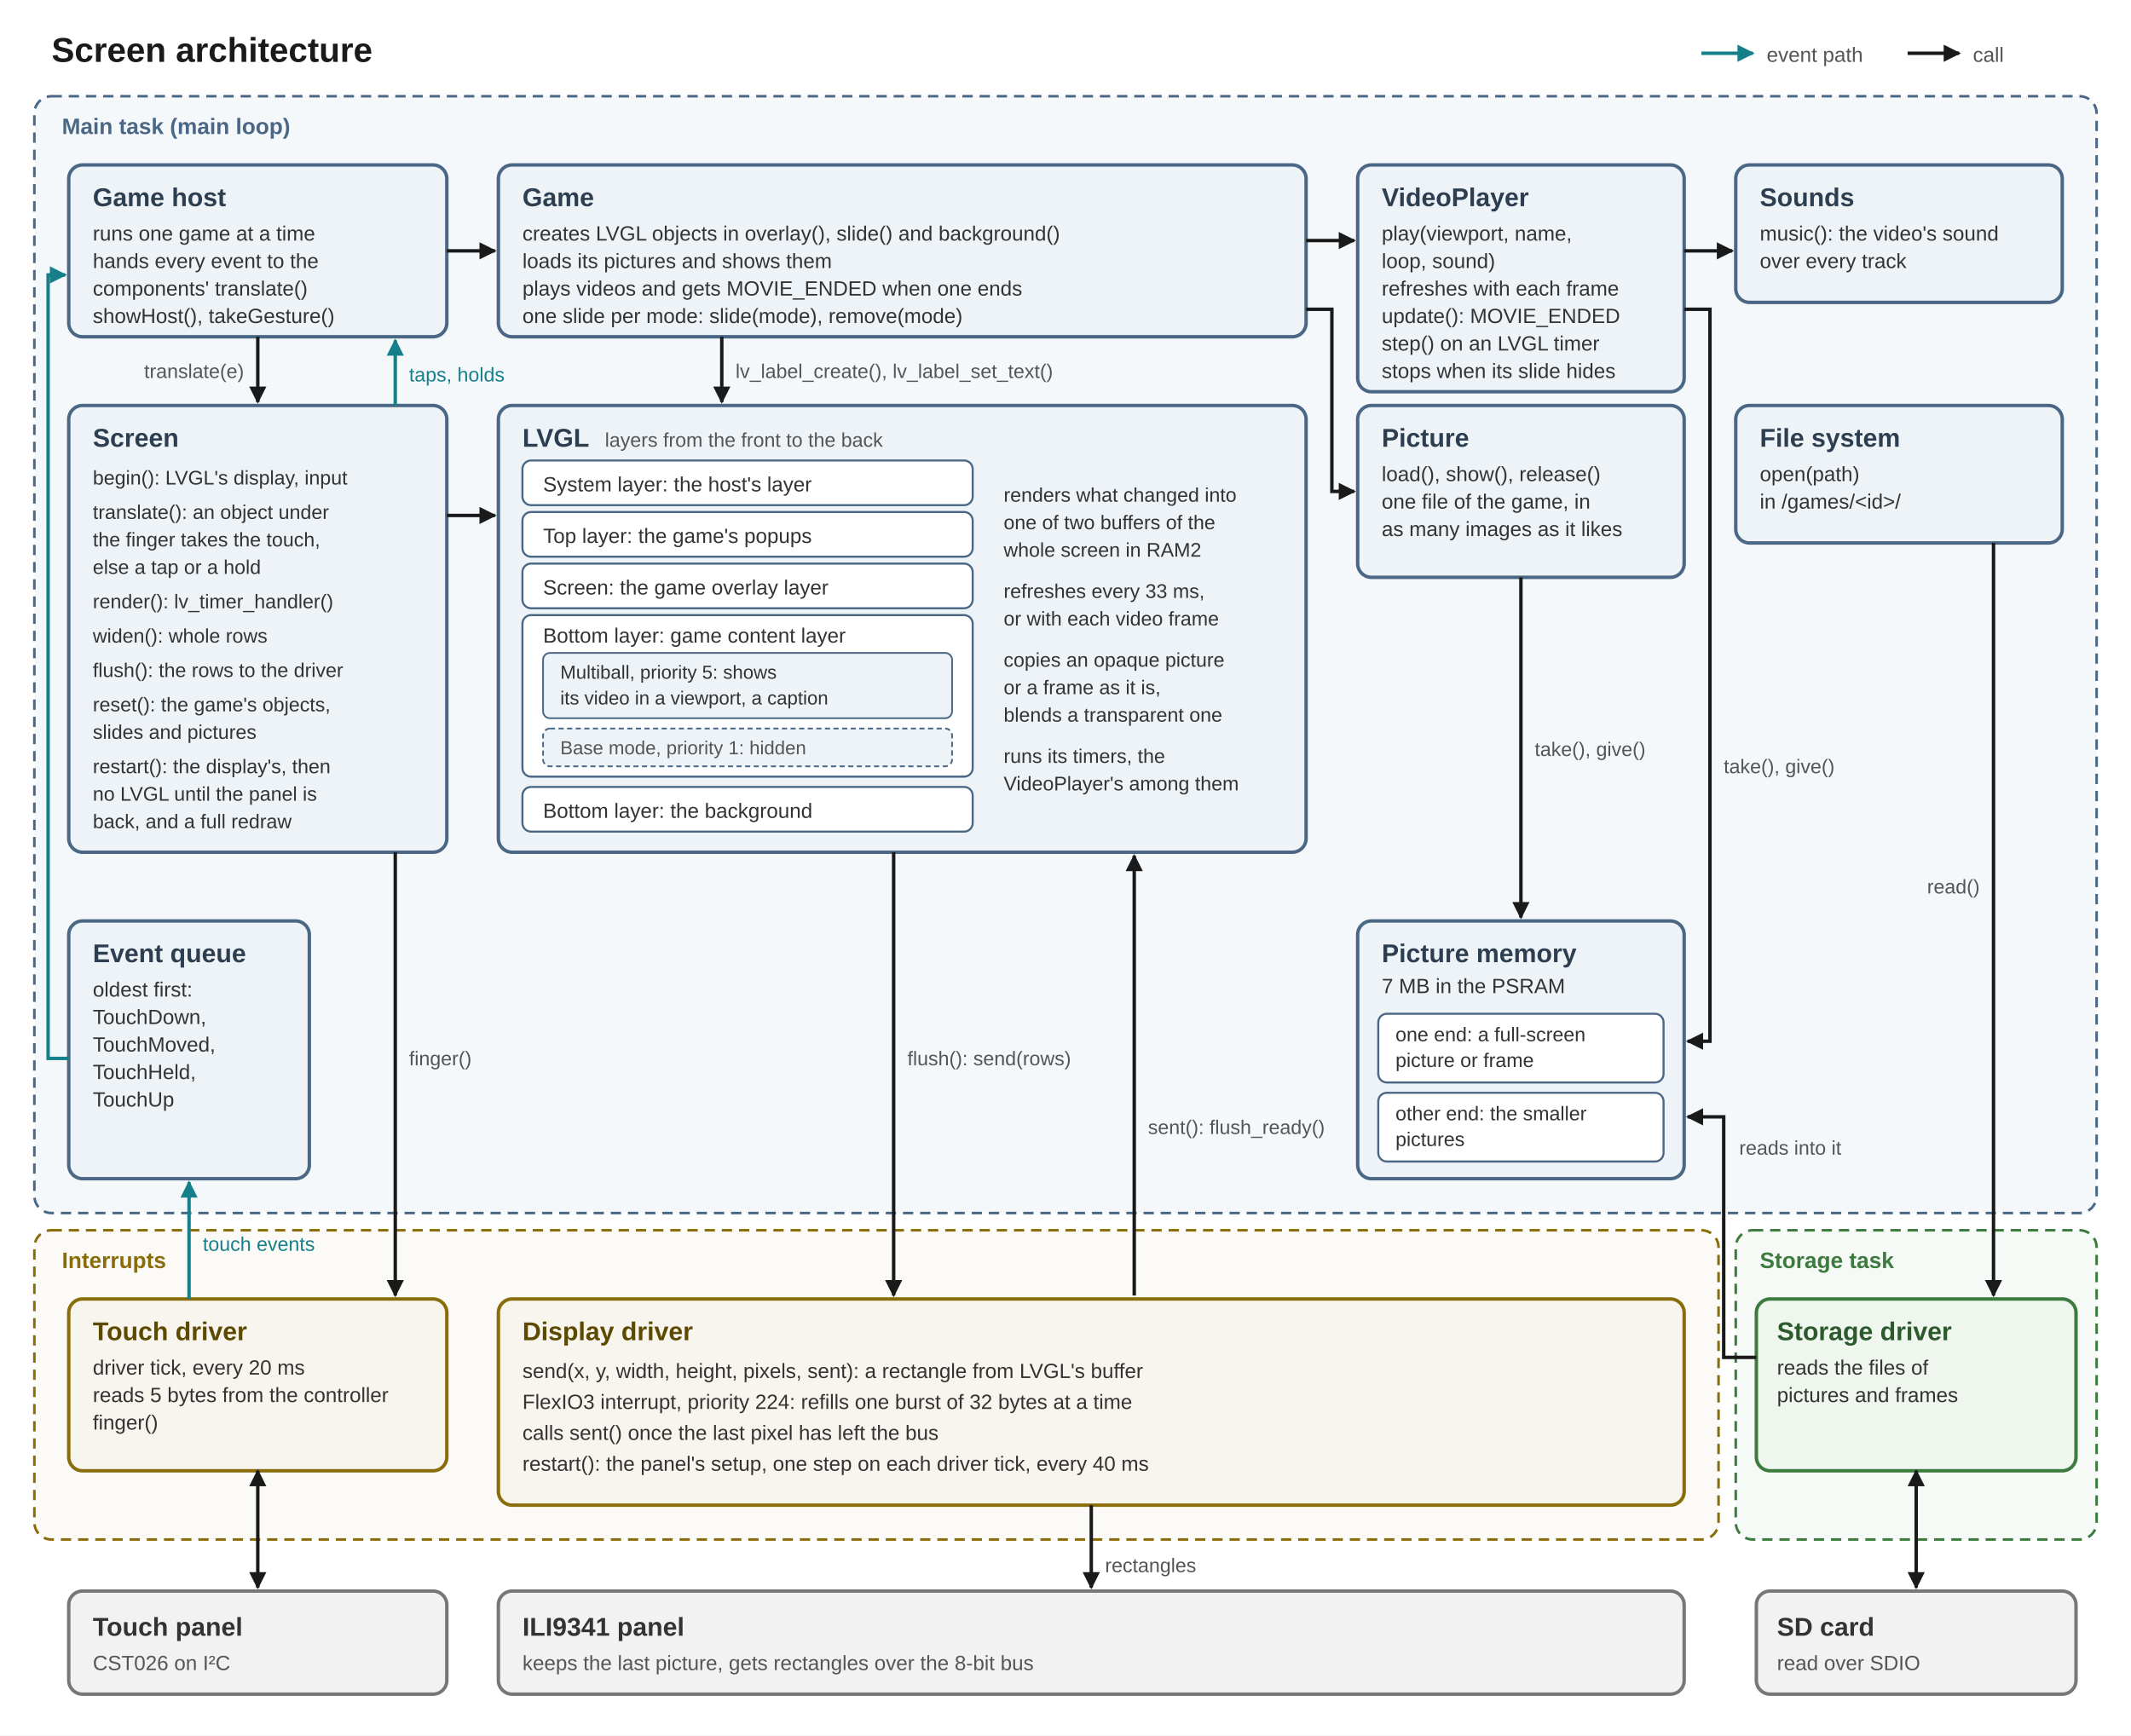
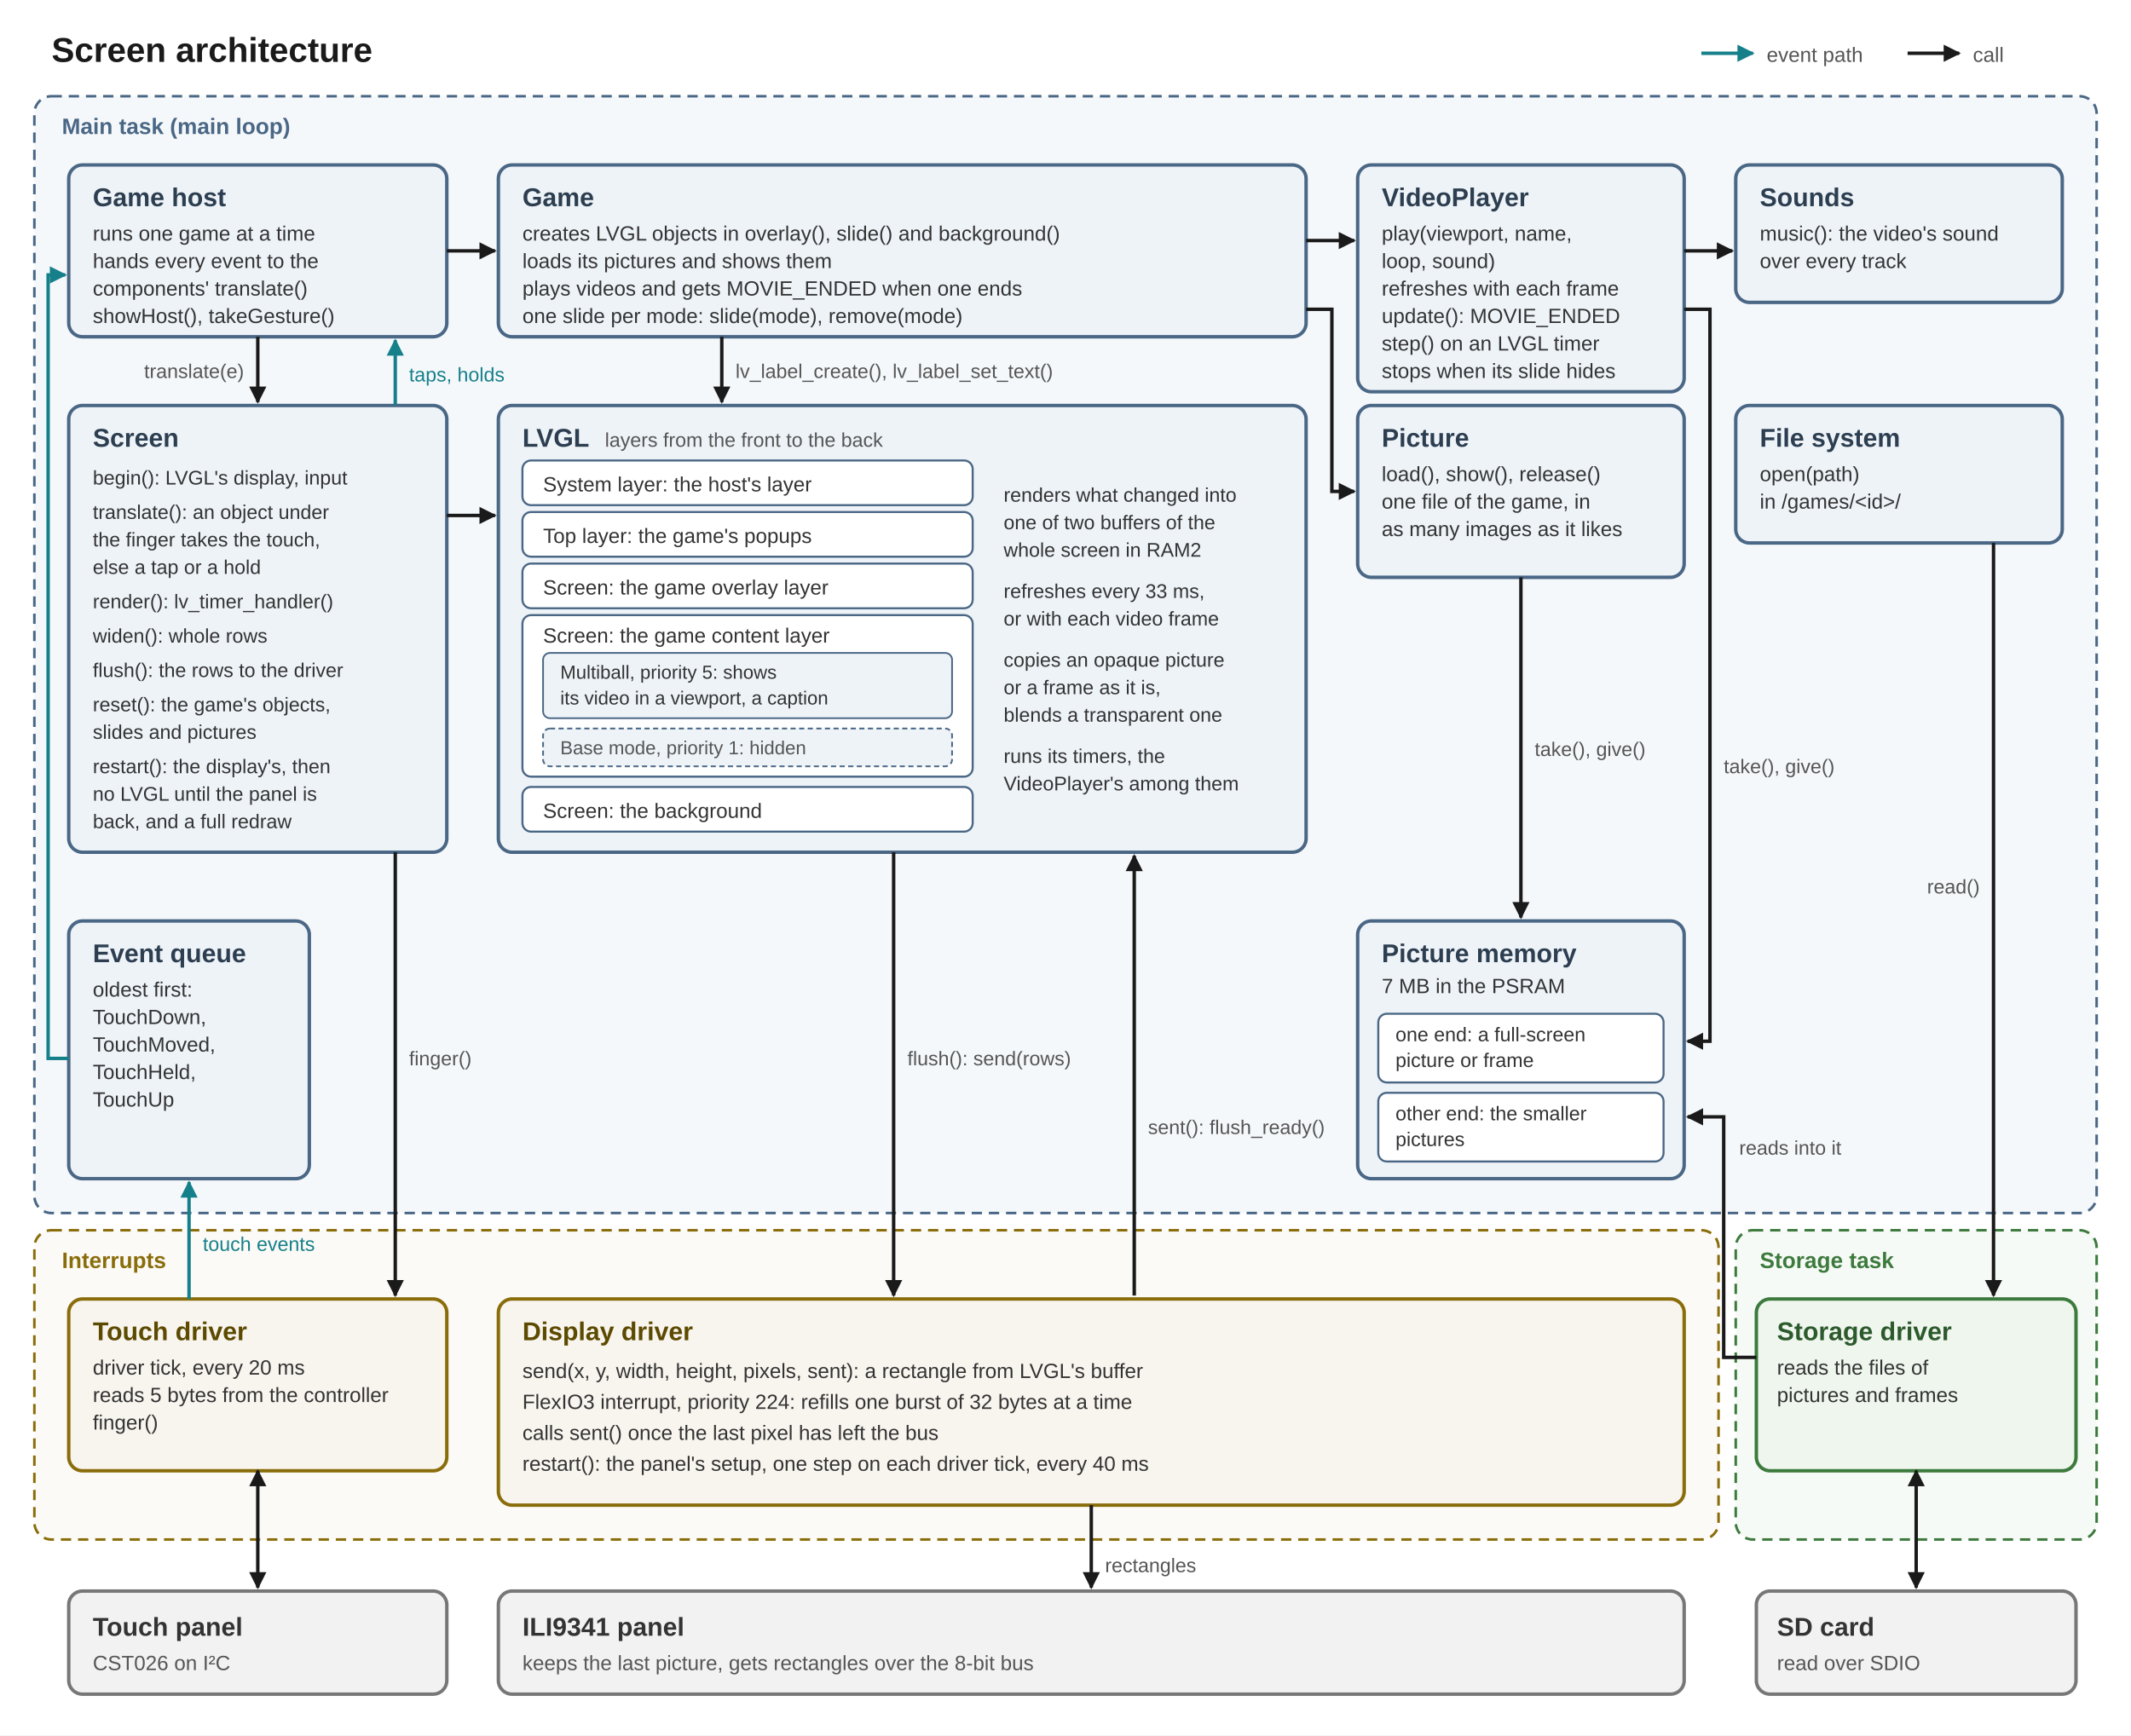
<svg xmlns="http://www.w3.org/2000/svg" viewBox="0 0 1240 1010" font-family="Segoe UI, Arial, sans-serif">
  <defs>
    <marker id="ev" viewBox="0 0 10 10" refX="9" refY="5" markerWidth="5" markerHeight="5" orient="auto-start-reverse">
      <path d="M0 0 L10 5 L0 10 z" fill="#16808a" />
    </marker>
    <marker id="call" viewBox="0 0 10 10" refX="9" refY="5" markerWidth="5" markerHeight="5" orient="auto-start-reverse">
      <path d="M0 0 L10 5 L0 10 z" fill="#1a1a1a" />
    </marker>
  </defs>
  <rect x="0" y="0" width="1240" height="1010" fill="#ffffff" />
  <text x="30" y="36" font-size="20" font-weight="700" fill="#1a1a1a">Screen architecture</text>
  <line x1="990" y1="31" x2="1020" y2="31" stroke="#16808a" stroke-width="2" marker-end="url(#ev)" />
  <text x="1028" y="36" font-size="12" fill="#555">event path</text>
  <line x1="1110" y1="31" x2="1140" y2="31" stroke="#1a1a1a" stroke-width="2" marker-end="url(#call)" />
  <text x="1148" y="36" font-size="12" fill="#555">call</text>
  <rect x="20" y="56" width="1200" height="650" rx="10" fill="#f5f8fb" stroke="#4a6785" stroke-width="1.5" stroke-dasharray="6 4" />
  <text x="36" y="78" font-size="13" font-weight="700" fill="#4a6785">Main task (main loop)</text>
  <rect x="40" y="96" width="220" height="100" rx="8" fill="#eef3f8" stroke="#4a6785" stroke-width="2" />
  <text x="54" y="120" font-size="15" font-weight="700" fill="#2c3e50">Game host</text>
  <text x="54" y="140" font-size="12" fill="#333">runs one game at a time</text>
  <text x="54" y="156" font-size="12" fill="#333">hands every event to the</text>
  <text x="54" y="172" font-size="12" fill="#333">components' translate()</text>
  <text x="54" y="188" font-size="12" fill="#333">showHost(), takeGesture()</text>
  <rect x="290" y="96" width="470" height="100" rx="8" fill="#eef3f8" stroke="#4a6785" stroke-width="2" />
  <text x="304" y="120" font-size="15" font-weight="700" fill="#2c3e50">Game</text>
  <text x="304" y="140" font-size="12" fill="#333">creates LVGL objects in overlay(), slide() and background()</text>
  <text x="304" y="156" font-size="12" fill="#333">loads its pictures and shows them</text>
  <text x="304" y="172" font-size="12" fill="#333">plays videos and gets MOVIE_ENDED when one ends</text>
  <text x="304" y="188" font-size="12" fill="#333">one slide per mode: slide(mode), remove(mode)</text>
  <rect x="790" y="96" width="190" height="132" rx="8" fill="#eef3f8" stroke="#4a6785" stroke-width="2" />
  <text x="804" y="120" font-size="15" font-weight="700" fill="#2c3e50">VideoPlayer</text>
  <text x="804" y="140" font-size="12" fill="#333">play(viewport, name,</text>
  <text x="804" y="156" font-size="12" fill="#333">loop, sound)</text>
  <text x="804" y="172" font-size="12" fill="#333">refreshes with each frame</text>
  <text x="804" y="188" font-size="12" fill="#333">update(): MOVIE_ENDED</text>
  <text x="804" y="204" font-size="12" fill="#333">step() on an LVGL timer</text>
  <text x="804" y="220" font-size="12" fill="#333">stops when its slide hides</text>
  <rect x="1010" y="96" width="190" height="80" rx="8" fill="#eef3f8" stroke="#4a6785" stroke-width="2" />
  <text x="1024" y="120" font-size="15" font-weight="700" fill="#2c3e50">Sounds</text>
  <text x="1024" y="140" font-size="12" fill="#333">music(): the video's sound</text>
  <text x="1024" y="156" font-size="12" fill="#333">over every track</text>
  <rect x="40" y="236" width="220" height="260" rx="8" fill="#eef3f8" stroke="#4a6785" stroke-width="2" />
  <text x="54" y="260" font-size="15" font-weight="700" fill="#2c3e50">Screen</text>
  <text x="54" y="282" font-size="11.5" fill="#333">begin(): LVGL's display, input</text>
  <text x="54" y="302" font-size="11.5" fill="#333">translate(): an object under</text>
  <text x="54" y="318" font-size="11.5" fill="#333">the finger takes the touch,</text>
  <text x="54" y="334" font-size="11.5" fill="#333">else a tap or a hold</text>
  <text x="54" y="354" font-size="11.5" fill="#333">render(): lv_timer_handler()</text>
  <text x="54" y="374" font-size="11.5" fill="#333">widen(): whole rows</text>
  <text x="54" y="394" font-size="11.5" fill="#333">flush(): the rows to the driver</text>
  <text x="54" y="414" font-size="11.5" fill="#333">reset(): the game's objects,</text>
  <text x="54" y="430" font-size="11.5" fill="#333">slides and pictures</text>
  <text x="54" y="450" font-size="11.5" fill="#333">restart(): the display's, then</text>
  <text x="54" y="466" font-size="11.5" fill="#333">no LVGL until the panel is</text>
  <text x="54" y="482" font-size="11.5" fill="#333">back, and a full redraw</text>
  <rect x="290" y="236" width="470" height="260" rx="8" fill="#eef3f8" stroke="#4a6785" stroke-width="2" />
  <text x="304" y="260" font-size="15" font-weight="700" fill="#2c3e50">LVGL</text>
  <text x="352" y="260" font-size="11.5" fill="#555">layers from the front to the back</text>
  <rect x="304" y="268" width="262" height="26" rx="5" fill="#ffffff" stroke="#4a6785" stroke-width="1.2" />
  <text x="316" y="286" font-size="12" fill="#333">System layer: the host's layer</text>
  <rect x="304" y="298" width="262" height="26" rx="5" fill="#ffffff" stroke="#4a6785" stroke-width="1.2" />
  <text x="316" y="316" font-size="12" fill="#333">Top layer: the game's popups</text>
  <rect x="304" y="328" width="262" height="26" rx="5" fill="#ffffff" stroke="#4a6785" stroke-width="1.2" />
  <text x="316" y="346" font-size="12" fill="#333">Screen: the game overlay layer</text>
  <rect x="304" y="358" width="262" height="94" rx="5" fill="#ffffff" stroke="#4a6785" stroke-width="1.2" />
-   <text x="316" y="374" font-size="12" fill="#333">Bottom layer: game content layer</text>
+   <text x="316" y="374" font-size="12" fill="#333">Screen: the game content layer</text>
  <rect x="316" y="380" width="238" height="38" rx="4" fill="#eef3f8" stroke="#4a6785" stroke-width="1" />
  <text x="326" y="395" font-size="11" fill="#333">Multiball, priority 5: shows</text>
  <text x="326" y="410" font-size="11" fill="#333">its video in a viewport, a caption</text>
  <rect x="316" y="424" width="238" height="22" rx="4" fill="#eef3f8" stroke="#4a6785" stroke-width="1" stroke-dasharray="3 2" />
  <text x="326" y="439" font-size="11" fill="#555">Base mode, priority 1: hidden</text>
  <rect x="304" y="458" width="262" height="26" rx="5" fill="#ffffff" stroke="#4a6785" stroke-width="1.2" />
-   <text x="316" y="476" font-size="12" fill="#333">Bottom layer: the background</text>
+   <text x="316" y="476" font-size="12" fill="#333">Screen: the background</text>
  <text x="584" y="292" font-size="11.5" fill="#333">renders what changed into</text>
  <text x="584" y="308" font-size="11.5" fill="#333">one of two buffers of the</text>
  <text x="584" y="324" font-size="11.5" fill="#333">whole screen in RAM2</text>
  <text x="584" y="348" font-size="11.5" fill="#333" data-fig="t_refr">refreshes every 33 ms,</text>
  <text x="584" y="364" font-size="11.5" fill="#333">or with each video frame</text>
  <text x="584" y="388" font-size="11.5" fill="#333">copies an opaque picture</text>
  <text x="584" y="404" font-size="11.5" fill="#333">or a frame as it is,</text>
  <text x="584" y="420" font-size="11.5" fill="#333">blends a transparent one</text>
  <text x="584" y="444" font-size="11.5" fill="#333">runs its timers, the</text>
  <text x="584" y="460" font-size="11.5" fill="#333">VideoPlayer's among them</text>
  <rect x="790" y="236" width="190" height="100" rx="8" fill="#eef3f8" stroke="#4a6785" stroke-width="2" />
  <text x="804" y="260" font-size="15" font-weight="700" fill="#2c3e50">Picture</text>
  <text x="804" y="280" font-size="12" fill="#333">load(), show(), release()</text>
  <text x="804" y="296" font-size="12" fill="#333">one file of the game, in</text>
  <text x="804" y="312" font-size="12" fill="#333">as many images as it likes</text>
  <rect x="1010" y="236" width="190" height="80" rx="8" fill="#eef3f8" stroke="#4a6785" stroke-width="2" />
  <text x="1024" y="260" font-size="15" font-weight="700" fill="#2c3e50">File system</text>
  <text x="1024" y="280" font-size="12" fill="#333">open(path)</text>
  <text x="1024" y="296" font-size="12" fill="#333">in /games/&lt;id&gt;/</text>
  <rect x="40" y="536" width="140" height="150" rx="8" fill="#eef3f8" stroke="#4a6785" stroke-width="2" />
  <text x="54" y="560" font-size="15" font-weight="700" fill="#2c3e50">Event queue</text>
  <text x="54" y="580" font-size="12" fill="#333">oldest first:</text>
  <text x="54" y="596" font-size="12" fill="#333">TouchDown,</text>
  <text x="54" y="612" font-size="12" fill="#333">TouchMoved,</text>
  <text x="54" y="628" font-size="12" fill="#333">TouchHeld,</text>
  <text x="54" y="644" font-size="12" fill="#333">TouchUp</text>
  <rect x="790" y="536" width="190" height="150" rx="8" fill="#eef3f8" stroke="#4a6785" stroke-width="2" />
  <text x="804" y="560" font-size="15" font-weight="700" fill="#2c3e50">Picture memory</text>
  <text x="804" y="578" font-size="12" fill="#333" data-fig="b_pictures">7 MB in the PSRAM</text>
  <rect x="802" y="590" width="166" height="40" rx="5" fill="#ffffff" stroke="#4a6785" stroke-width="1.2" />
  <text x="812" y="606" font-size="11.5" fill="#333">one end: a full-screen</text>
  <text x="812" y="621" font-size="11.5" fill="#333">picture or frame</text>
  <rect x="802" y="636" width="166" height="40" rx="5" fill="#ffffff" stroke="#4a6785" stroke-width="1.2" />
  <text x="812" y="652" font-size="11.5" fill="#333">other end: the smaller</text>
  <text x="812" y="667" font-size="11.5" fill="#333">pictures</text>
  <rect x="20" y="716" width="980" height="180" rx="10" fill="#fcfaf6" stroke="#8a6d0b" stroke-width="1.5" stroke-dasharray="6 4" />
  <text x="36" y="738" font-size="13" font-weight="700" fill="#8a6d0b">Interrupts</text>
  <rect x="40" y="756" width="220" height="100" rx="8" fill="#f8f4ee" stroke="#8a6d0b" stroke-width="2" />
  <text x="54" y="780" font-size="15" font-weight="700" fill="#5c4a00">Touch driver</text>
  <text x="54" y="800" font-size="12" fill="#333" data-fig="t_ttick">driver tick, every 20 ms</text>
  <text x="54" y="816" font-size="12" fill="#333" data-fig="n_touch_data">reads 5 bytes from the controller</text>
  <text x="54" y="832" font-size="12" fill="#333">finger()</text>
  <rect x="290" y="756" width="690" height="120" rx="8" fill="#f8f4ee" stroke="#8a6d0b" stroke-width="2" />
  <text x="304" y="780" font-size="15" font-weight="700" fill="#5c4a00">Display driver</text>
  <text x="304" y="802" font-size="12" fill="#333">send(x, y, width, height, pixels, sent): a rectangle from LVGL's buffer</text>
  <text x="304" y="820" font-size="12" fill="#333" data-fig="n_burst">FlexIO3 interrupt, priority 224: refills one burst of 32 bytes at a time</text>
  <text x="304" y="838" font-size="12" fill="#333">calls sent() once the last pixel has left the bus</text>
  <text x="304" y="856" font-size="12" fill="#333" data-fig="t_dtick">restart(): the panel's setup, one step on each driver tick, every 40 ms</text>
  <rect x="1010" y="716" width="210" height="180" rx="10" fill="#f6faf6" stroke="#3d7a3d" stroke-width="1.5" stroke-dasharray="6 4" />
  <text x="1024" y="738" font-size="13" font-weight="700" fill="#3d7a3d">Storage task</text>
  <rect x="1022" y="756" width="186" height="100" rx="8" fill="#eef6ee" stroke="#3d7a3d" stroke-width="2" />
  <text x="1034" y="780" font-size="15" font-weight="700" fill="#2d5a2d">Storage driver</text>
  <text x="1034" y="800" font-size="12" fill="#333">reads the files of</text>
  <text x="1034" y="816" font-size="12" fill="#333">pictures and frames</text>
  <rect x="40" y="926" width="220" height="60" rx="8" fill="#f2f2f2" stroke="#777" stroke-width="2" />
  <text x="54" y="952" font-size="15" font-weight="700" fill="#333">Touch panel</text>
  <text x="54" y="972" font-size="12" fill="#555">CST026 on I²C</text>
  <rect x="290" y="926" width="690" height="60" rx="8" fill="#f2f2f2" stroke="#777" stroke-width="2" />
  <text x="304" y="952" font-size="15" font-weight="700" fill="#333">ILI9341 panel</text>
  <text x="304" y="972" font-size="12" fill="#555">keeps the last picture, gets rectangles over the 8-bit bus</text>
  <rect x="1022" y="926" width="186" height="60" rx="8" fill="#f2f2f2" stroke="#777" stroke-width="2" />
  <text x="1034" y="952" font-size="15" font-weight="700" fill="#333">SD card</text>
  <text x="1034" y="972" font-size="12" fill="#555">read over SDIO</text>
  <line x1="260" y1="146" x2="288" y2="146" stroke="#1a1a1a" stroke-width="2" marker-end="url(#call)" />
  <line x1="150" y1="196" x2="150" y2="234" stroke="#1a1a1a" stroke-width="2" marker-end="url(#call)" />
  <text x="142" y="220" text-anchor="end" font-size="11.5" fill="#555">translate(e)</text>
  <line x1="420" y1="196" x2="420" y2="234" stroke="#1a1a1a" stroke-width="2" marker-end="url(#call)" />
  <text x="428" y="220" font-size="11.5" fill="#555">lv_label_create(), lv_label_set_text()</text>
  <line x1="760" y1="140" x2="788" y2="140" stroke="#1a1a1a" stroke-width="2" marker-end="url(#call)" />
  <path d="M760 180 H775 V286 H788" fill="none" stroke="#1a1a1a" stroke-width="2" marker-end="url(#call)" />
  <line x1="980" y1="146" x2="1008" y2="146" stroke="#1a1a1a" stroke-width="2" marker-end="url(#call)" />
  <line x1="260" y1="300" x2="288" y2="300" stroke="#1a1a1a" stroke-width="2" marker-end="url(#call)" />
  <line x1="885" y1="336" x2="885" y2="534" stroke="#1a1a1a" stroke-width="2" marker-end="url(#call)" />
  <text x="893" y="440" font-size="11.5" fill="#555">take(), give()</text>
  <path d="M980 180 H995 V606 H982" fill="none" stroke="#1a1a1a" stroke-width="2" marker-end="url(#call)" />
  <text x="1003" y="450" font-size="11.5" fill="#555">take(), give()</text>
  <line x1="520" y1="496" x2="520" y2="754" stroke="#1a1a1a" stroke-width="2" marker-end="url(#call)" />
  <text x="528" y="620" font-size="11.5" fill="#555">flush(): send(rows)</text>
  <line x1="660" y1="754" x2="660" y2="498" stroke="#1a1a1a" stroke-width="2" marker-end="url(#call)" />
  <text x="668" y="660" font-size="11.5" fill="#555">sent(): flush_ready()</text>
  <line x1="230" y1="496" x2="230" y2="754" stroke="#1a1a1a" stroke-width="2" marker-end="url(#call)" />
  <text x="238" y="620" font-size="11.5" fill="#555">finger()</text>
  <line x1="150" y1="856" x2="150" y2="924" stroke="#1a1a1a" stroke-width="2" marker-start="url(#call)" marker-end="url(#call)" />
  <line x1="635" y1="876" x2="635" y2="924" stroke="#1a1a1a" stroke-width="2" marker-end="url(#call)" />
  <text x="643" y="915" font-size="11.5" fill="#555">rectangles</text>
  <path d="M1160 316 V754" fill="none" stroke="#1a1a1a" stroke-width="2" marker-end="url(#call)" />
  <text x="1152" y="520" text-anchor="end" font-size="11.5" fill="#555">read()</text>
  <path d="M1022 790 H1003 V650 H982" fill="none" stroke="#1a1a1a" stroke-width="2" marker-end="url(#call)" />
  <text x="1012" y="672" font-size="11.5" fill="#555">reads into it</text>
  <line x1="1115" y1="856" x2="1115" y2="924" stroke="#1a1a1a" stroke-width="2" marker-start="url(#call)" marker-end="url(#call)" />
  <line x1="110" y1="756" x2="110" y2="688" stroke="#16808a" stroke-width="2" marker-end="url(#ev)" />
  <text x="118" y="728" font-size="11.5" fill="#16808a">touch events</text>
  <path d="M40 616 H28 V160 H38" fill="none" stroke="#16808a" stroke-width="2" marker-end="url(#ev)" />
  <line x1="230" y1="236" x2="230" y2="198" stroke="#16808a" stroke-width="2" marker-end="url(#ev)" />
  <text x="238" y="222" font-size="11.5" fill="#16808a">taps, holds</text>
</svg>
